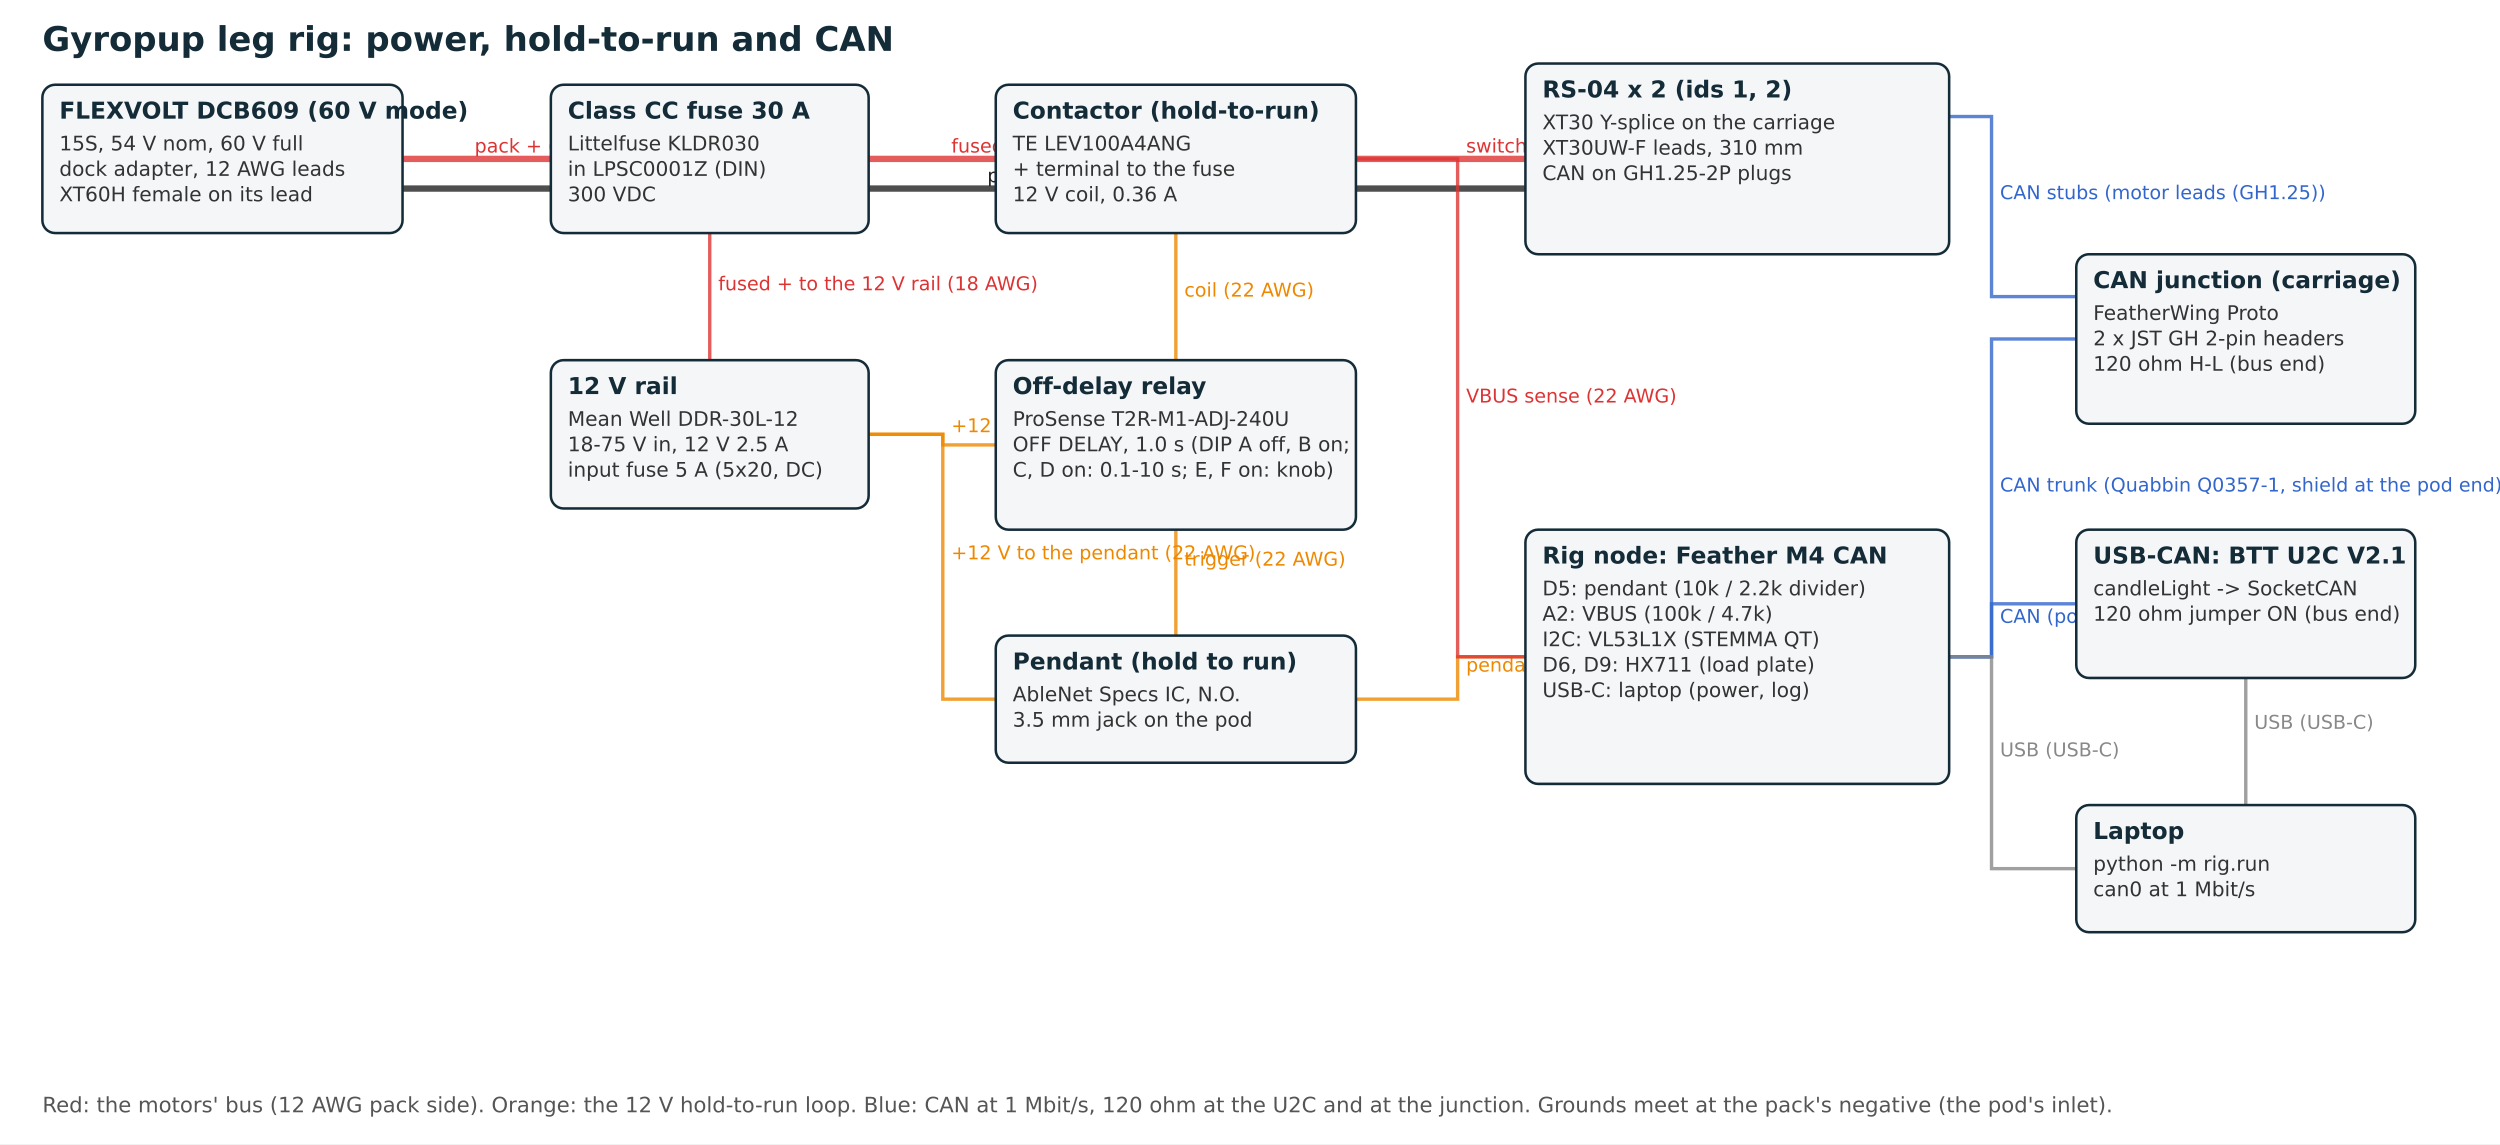
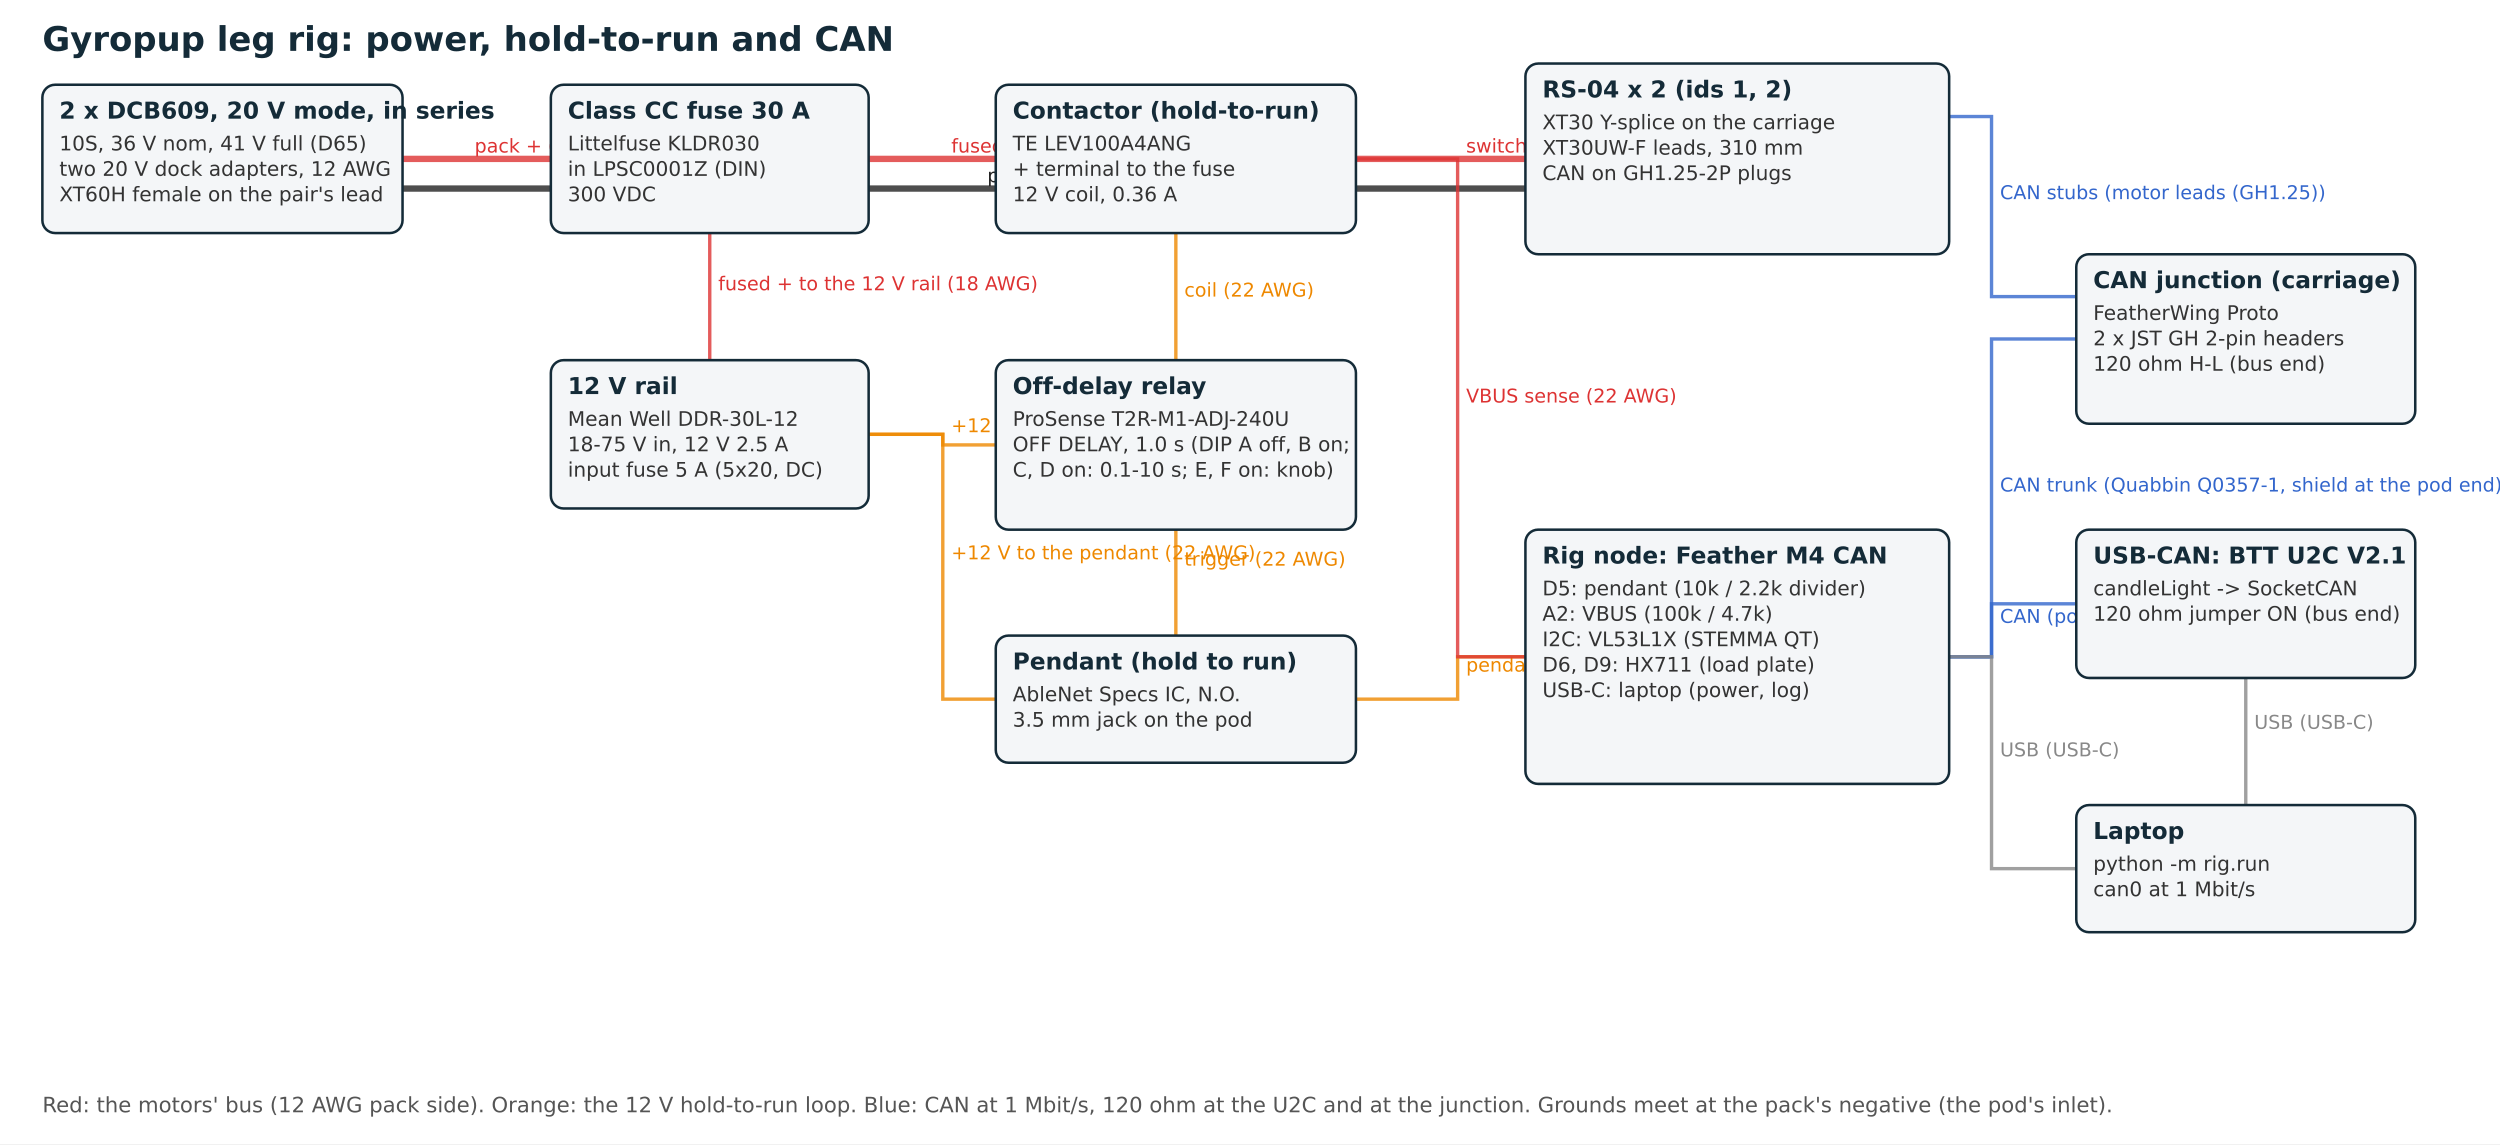
<svg xmlns="http://www.w3.org/2000/svg" viewBox="0 0 1180 540" font-family="DejaVu Sans, Arial, sans-serif">
  <rect width="100%" height="100%" fill="#ffffff" />
  <text x="20" y="24" font-size="16" font-weight="bold" fill="#142b38">Gyropup leg rig: power, hold-to-run and CAN</text>
  <path d="M105,75 L220,75 L220,75 L335,75" fill="none" stroke="#d33" stroke-width="3" opacity="0.8" />
  <text x="224" y="72" font-size="9" fill="#d33">pack + (12 AWG)</text>
  <path d="M335,75 L445,75 L445,75 L555,75" fill="none" stroke="#d33" stroke-width="3" opacity="0.8" />
  <text x="449" y="72" font-size="9" fill="#d33">fused + (12 AWG)</text>
  <path d="M555,75 L688,75 L688,75 L820,75" fill="none" stroke="#d33" stroke-width="3" opacity="0.8" />
  <text x="692" y="72" font-size="9" fill="#d33">switched + (12 AWG)</text>
  <path d="M105,89 L462,89 L462,89 L820,89" fill="none" stroke="#222" stroke-width="3" opacity="0.8" />
  <text x="466" y="86" font-size="9" fill="#222">pack - (12 AWG)</text>
  <path d="M335,75 L335,75 L335,205 L335,205" fill="none" stroke="#d33" stroke-width="1.6" opacity="0.8" />
  <text x="339" y="137" font-size="9" fill="#d33">fused + to the 12 V rail (18 AWG)</text>
  <path d="M335,205 L445,205 L445,210 L555,210" fill="none" stroke="#e80" stroke-width="1.6" opacity="0.8" />
  <text x="449" y="204" font-size="9" fill="#e80">+12 V supply (22 AWG)</text>
  <path d="M555,210 L555,210 L555,75 L555,75" fill="none" stroke="#e80" stroke-width="1.6" opacity="0.8" />
  <text x="559" y="140" font-size="9" fill="#e80">coil (22 AWG)</text>
  <path d="M335,205 L445,205 L445,330 L555,330" fill="none" stroke="#e80" stroke-width="1.6" opacity="0.8" />
  <text x="449" y="264" font-size="9" fill="#e80">+12 V to the pendant (22 AWG)</text>
  <path d="M555,330 L555,330 L555,210 L555,210" fill="none" stroke="#e80" stroke-width="1.6" opacity="0.8" />
  <text x="559" y="267" font-size="9" fill="#e80">trigger (22 AWG)</text>
  <path d="M555,330 L688,330 L688,310 L820,310" fill="none" stroke="#e80" stroke-width="1.6" opacity="0.8" />
  <text x="692" y="317" font-size="9" fill="#e80">pendant sense (22 AWG)</text>
  <path d="M555,75 L688,75 L688,310 L820,310" fill="none" stroke="#d33" stroke-width="1.6" opacity="0.8" />
  <text x="692" y="190" font-size="9" fill="#d33">VBUS sense (22 AWG)</text>
  <path d="M1060,285 L940,285 L940,310 L820,310" fill="none" stroke="#36c" stroke-width="1.6" opacity="0.8" />
  <text x="944" y="294" font-size="9" fill="#36c">CAN (pod) (twisted pair + GND)</text>
  <path d="M820,310 L940,310 L940,160 L1060,160" fill="none" stroke="#36c" stroke-width="1.6" opacity="0.8" />
  <text x="944" y="232" font-size="9" fill="#36c">CAN trunk (Quabbin Q0357-1, shield at the pod end)</text>
  <path d="M1060,140 L940,140 L940,55 L820,55" fill="none" stroke="#36c" stroke-width="1.6" opacity="0.8" />
  <text x="944" y="94" font-size="9" fill="#36c">CAN stubs (motor leads (GH1.25))</text>
  <path d="M1060,410 L1060,410 L1060,285 L1060,285" fill="none" stroke="#888" stroke-width="1.6" opacity="0.8" />
  <text x="1064" y="344" font-size="9" fill="#888">USB (USB-C)</text>
  <path d="M1060,410 L940,410 L940,310 L820,310" fill="none" stroke="#888" stroke-width="1.6" opacity="0.8" />
  <text x="944" y="357" font-size="9" fill="#888">USB (USB-C)</text>
  <rect x="20" y="40" width="170" height="70" rx="6" fill="#f4f6f8" stroke="#142b38" stroke-width="1.2" />
-   <text x="28" y="56" font-size="11" font-weight="bold" fill="#142b38">FLEXVOLT DCB609 (60 V mode)</text>
-   <text x="28" y="71" font-size="9.5" fill="#333">15S, 54 V nom, 60 V full</text>
-   <text x="28" y="83" font-size="9.5" fill="#333">dock adapter, 12 AWG leads</text>
-   <text x="28" y="95" font-size="9.5" fill="#333">XT60H female on its lead</text>
+   <text x="28" y="56" font-size="11" font-weight="bold" fill="#142b38">2 x DCB609, 20 V mode, in series</text>
+   <text x="28" y="71" font-size="9.5" fill="#333">10S, 36 V nom, 41 V full (D65)</text>
+   <text x="28" y="83" font-size="9.5" fill="#333">two 20 V dock adapters, 12 AWG</text>
+   <text x="28" y="95" font-size="9.5" fill="#333">XT60H female on the pair's lead</text>
  <rect x="260" y="40" width="150" height="70" rx="6" fill="#f4f6f8" stroke="#142b38" stroke-width="1.2" />
  <text x="268" y="56" font-size="11" font-weight="bold" fill="#142b38">Class CC fuse 30 A</text>
  <text x="268" y="71" font-size="9.5" fill="#333">Littelfuse KLDR030</text>
  <text x="268" y="83" font-size="9.5" fill="#333">in LPSC0001Z (DIN)</text>
  <text x="268" y="95" font-size="9.5" fill="#333">300 VDC</text>
  <rect x="470" y="40" width="170" height="70" rx="6" fill="#f4f6f8" stroke="#142b38" stroke-width="1.2" />
  <text x="478" y="56" font-size="11" font-weight="bold" fill="#142b38">Contactor (hold-to-run)</text>
  <text x="478" y="71" font-size="9.5" fill="#333">TE LEV100A4ANG</text>
  <text x="478" y="83" font-size="9.5" fill="#333">+ terminal to the fuse</text>
  <text x="478" y="95" font-size="9.5" fill="#333">12 V coil, 0.36 A</text>
  <rect x="720" y="30" width="200" height="90" rx="6" fill="#f4f6f8" stroke="#142b38" stroke-width="1.2" />
  <text x="728" y="46" font-size="11" font-weight="bold" fill="#142b38">RS-04 x 2 (ids 1, 2)</text>
  <text x="728" y="61" font-size="9.5" fill="#333">XT30 Y-splice on the carriage</text>
  <text x="728" y="73" font-size="9.5" fill="#333">XT30UW-F leads, 310 mm</text>
  <text x="728" y="85" font-size="9.5" fill="#333">CAN on GH1.25-2P plugs</text>
  <rect x="260" y="170" width="150" height="70" rx="6" fill="#f4f6f8" stroke="#142b38" stroke-width="1.2" />
  <text x="268" y="186" font-size="11" font-weight="bold" fill="#142b38">12 V rail</text>
  <text x="268" y="201" font-size="9.5" fill="#333">Mean Well DDR-30L-12</text>
  <text x="268" y="213" font-size="9.5" fill="#333">18-75 V in, 12 V 2.5 A</text>
  <text x="268" y="225" font-size="9.5" fill="#333">input fuse 5 A (5x20, DC)</text>
  <rect x="470" y="170" width="170" height="80" rx="6" fill="#f4f6f8" stroke="#142b38" stroke-width="1.2" />
  <text x="478" y="186" font-size="11" font-weight="bold" fill="#142b38">Off-delay relay</text>
  <text x="478" y="201" font-size="9.5" fill="#333">ProSense T2R-M1-ADJ-240U</text>
  <text x="478" y="213" font-size="9.5" fill="#333">OFF DELAY, 1.0 s (DIP A off, B on;</text>
  <text x="478" y="225" font-size="9.5" fill="#333">C, D on: 0.1-10 s; E, F on: knob)</text>
  <rect x="470" y="300" width="170" height="60" rx="6" fill="#f4f6f8" stroke="#142b38" stroke-width="1.2" />
  <text x="478" y="316" font-size="11" font-weight="bold" fill="#142b38">Pendant (hold to run)</text>
  <text x="478" y="331" font-size="9.5" fill="#333">AbleNet Specs IC, N.O.</text>
  <text x="478" y="343" font-size="9.5" fill="#333">3.5 mm jack on the pod</text>
  <rect x="720" y="250" width="200" height="120" rx="6" fill="#f4f6f8" stroke="#142b38" stroke-width="1.2" />
  <text x="728" y="266" font-size="11" font-weight="bold" fill="#142b38">Rig node: Feather M4 CAN</text>
  <text x="728" y="281" font-size="9.5" fill="#333">D5: pendant (10k / 2.2k divider)</text>
  <text x="728" y="293" font-size="9.5" fill="#333">A2: VBUS (100k / 4.7k)</text>
  <text x="728" y="305" font-size="9.5" fill="#333">I2C: VL53L1X (STEMMA QT)</text>
  <text x="728" y="317" font-size="9.5" fill="#333">D6, D9: HX711 (load plate)</text>
  <text x="728" y="329" font-size="9.5" fill="#333">USB-C: laptop (power, log)</text>
  <rect x="980" y="250" width="160" height="70" rx="6" fill="#f4f6f8" stroke="#142b38" stroke-width="1.2" />
  <text x="988" y="266" font-size="11" font-weight="bold" fill="#142b38">USB-CAN: BTT U2C V2.1</text>
  <text x="988" y="281" font-size="9.5" fill="#333">candleLight -&gt; SocketCAN</text>
  <text x="988" y="293" font-size="9.5" fill="#333">120 ohm jumper ON (bus end)</text>
  <rect x="980" y="380" width="160" height="60" rx="6" fill="#f4f6f8" stroke="#142b38" stroke-width="1.2" />
  <text x="988" y="396" font-size="11" font-weight="bold" fill="#142b38">Laptop</text>
  <text x="988" y="411" font-size="9.5" fill="#333">python -m rig.run</text>
  <text x="988" y="423" font-size="9.5" fill="#333">can0 at 1 Mbit/s</text>
  <rect x="980" y="120" width="160" height="80" rx="6" fill="#f4f6f8" stroke="#142b38" stroke-width="1.2" />
  <text x="988" y="136" font-size="11" font-weight="bold" fill="#142b38">CAN junction (carriage)</text>
  <text x="988" y="151" font-size="9.5" fill="#333">FeatherWing Proto</text>
  <text x="988" y="163" font-size="9.5" fill="#333">2 x JST GH 2-pin headers</text>
  <text x="988" y="175" font-size="9.5" fill="#333">120 ohm H-L (bus end)</text>
  <text x="20" y="525" font-size="10" fill="#555">Red: the motors' bus (12 AWG pack side). Orange: the 12 V hold-to-run loop. Blue: CAN at 1 Mbit/s, 120 ohm at the U2C and at the junction. Grounds meet at the pack's negative (the pod's inlet).</text>
</svg>
